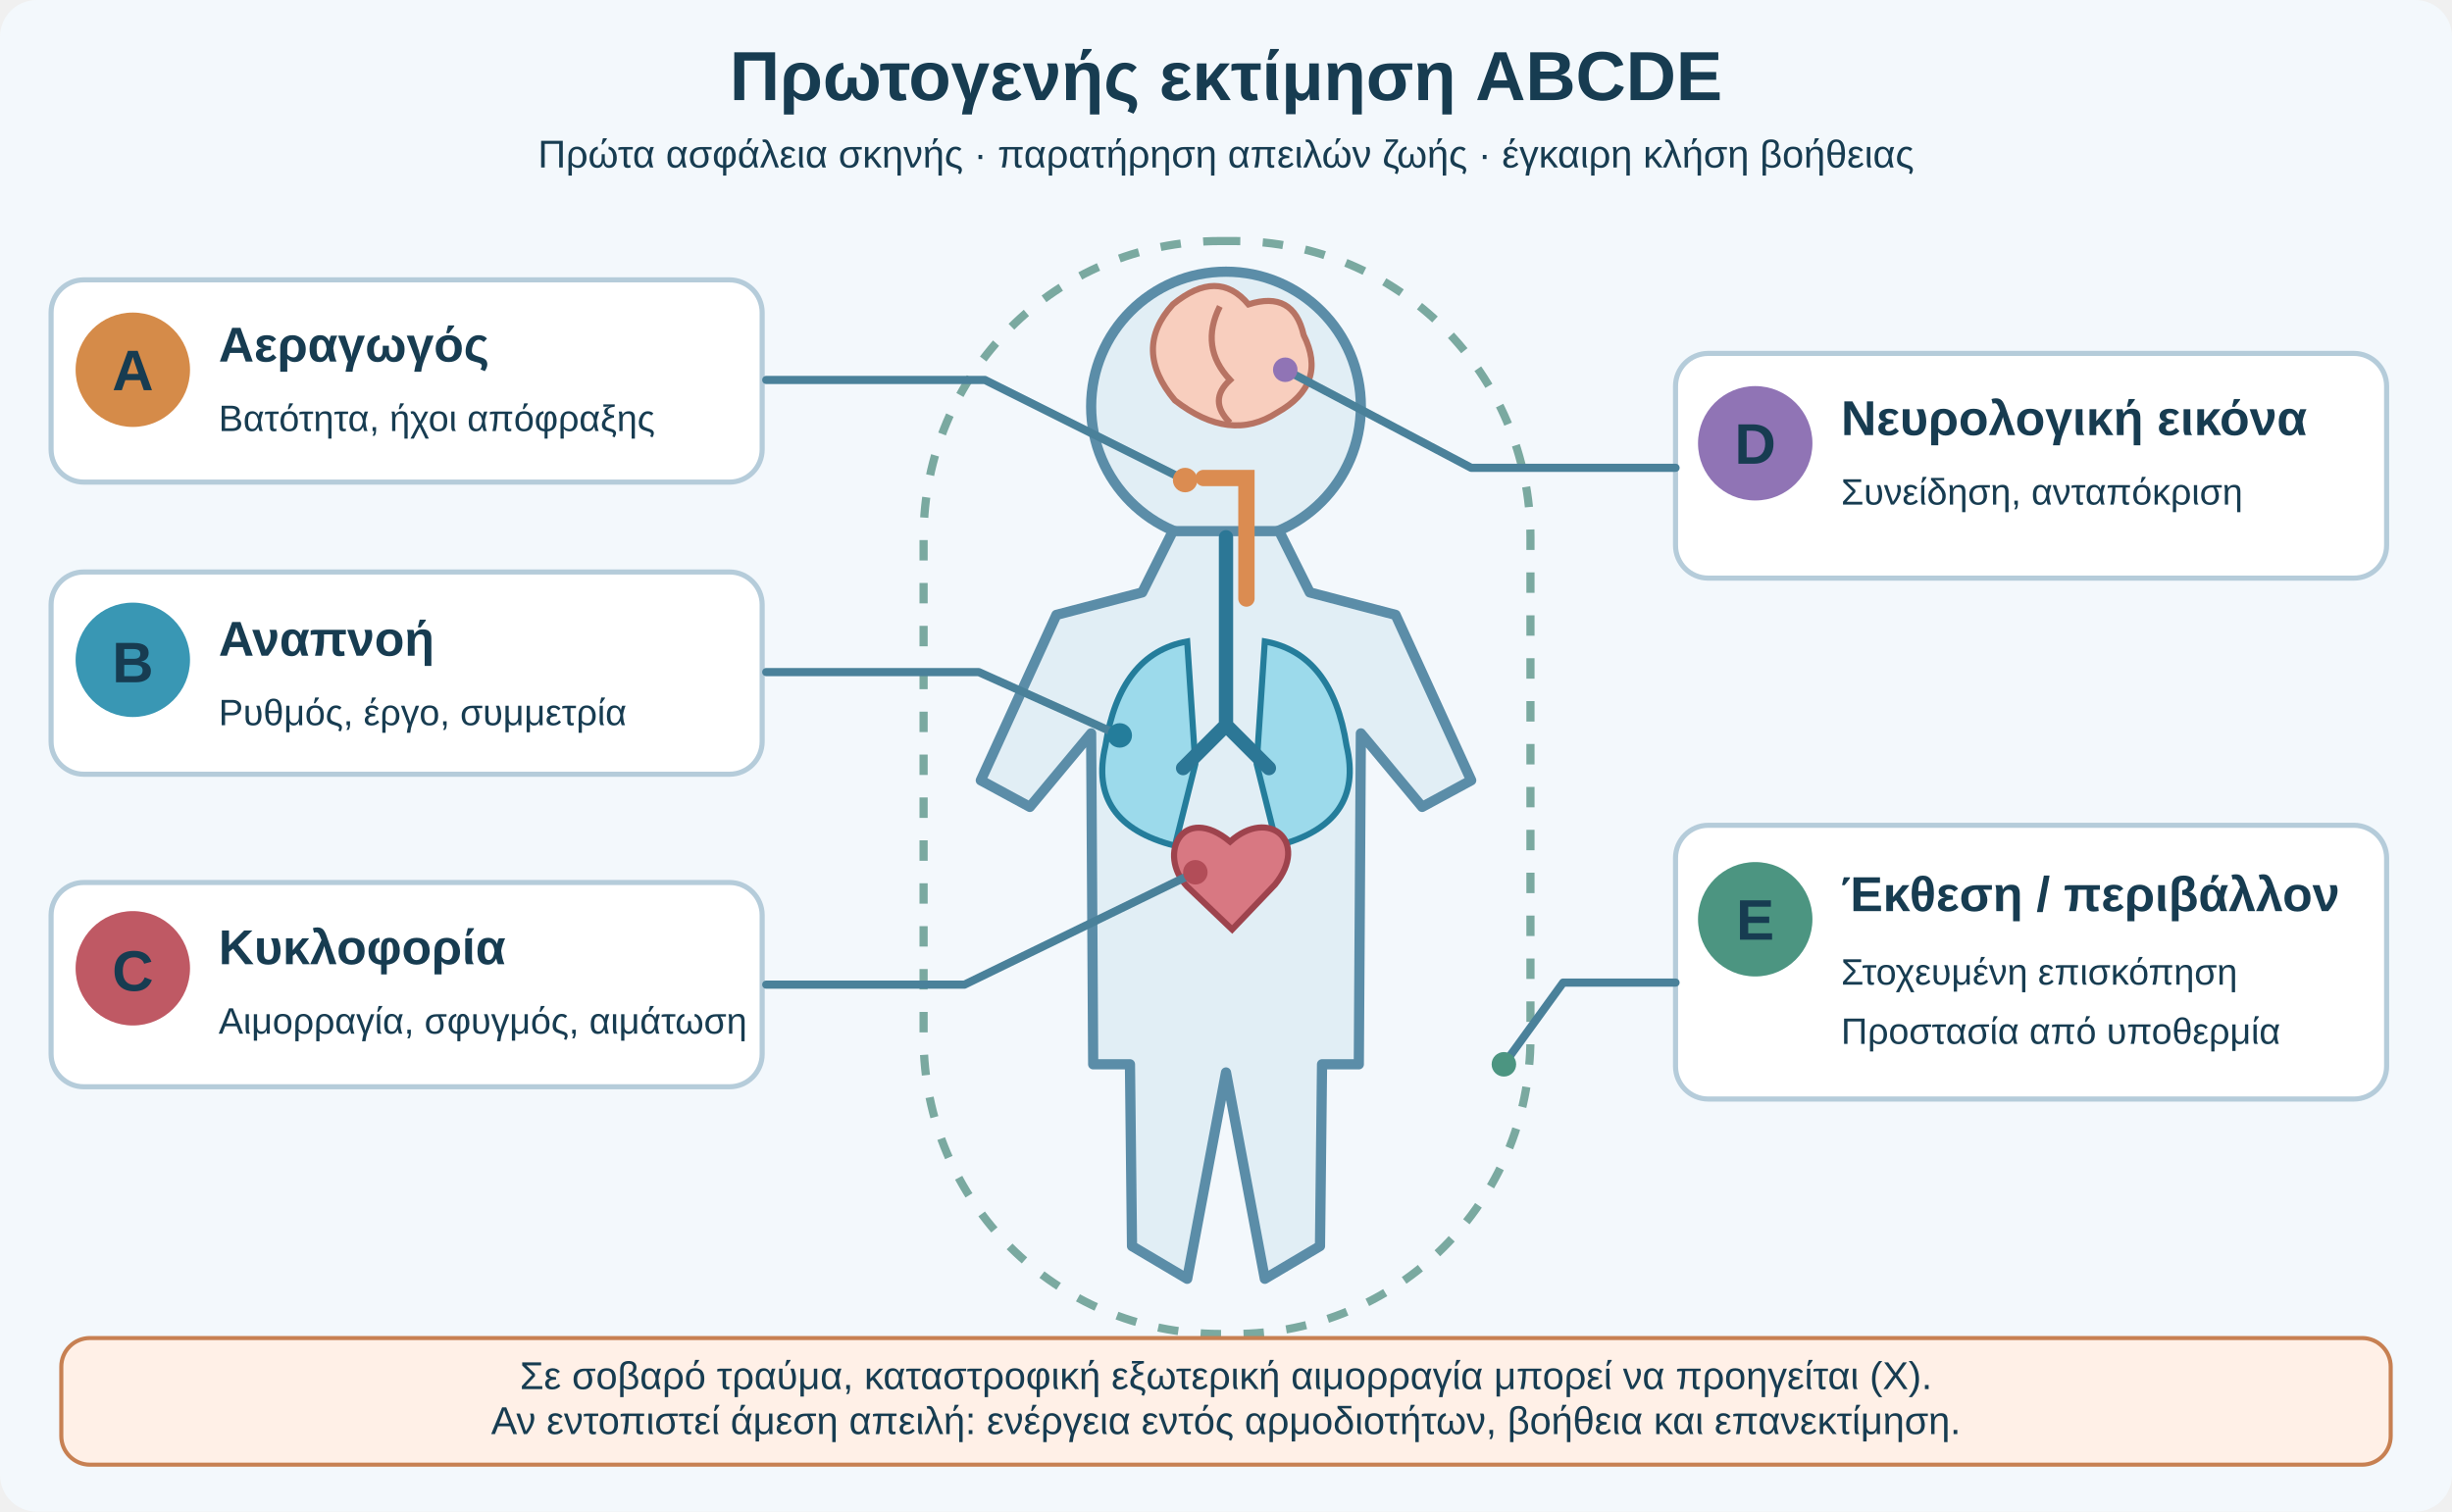
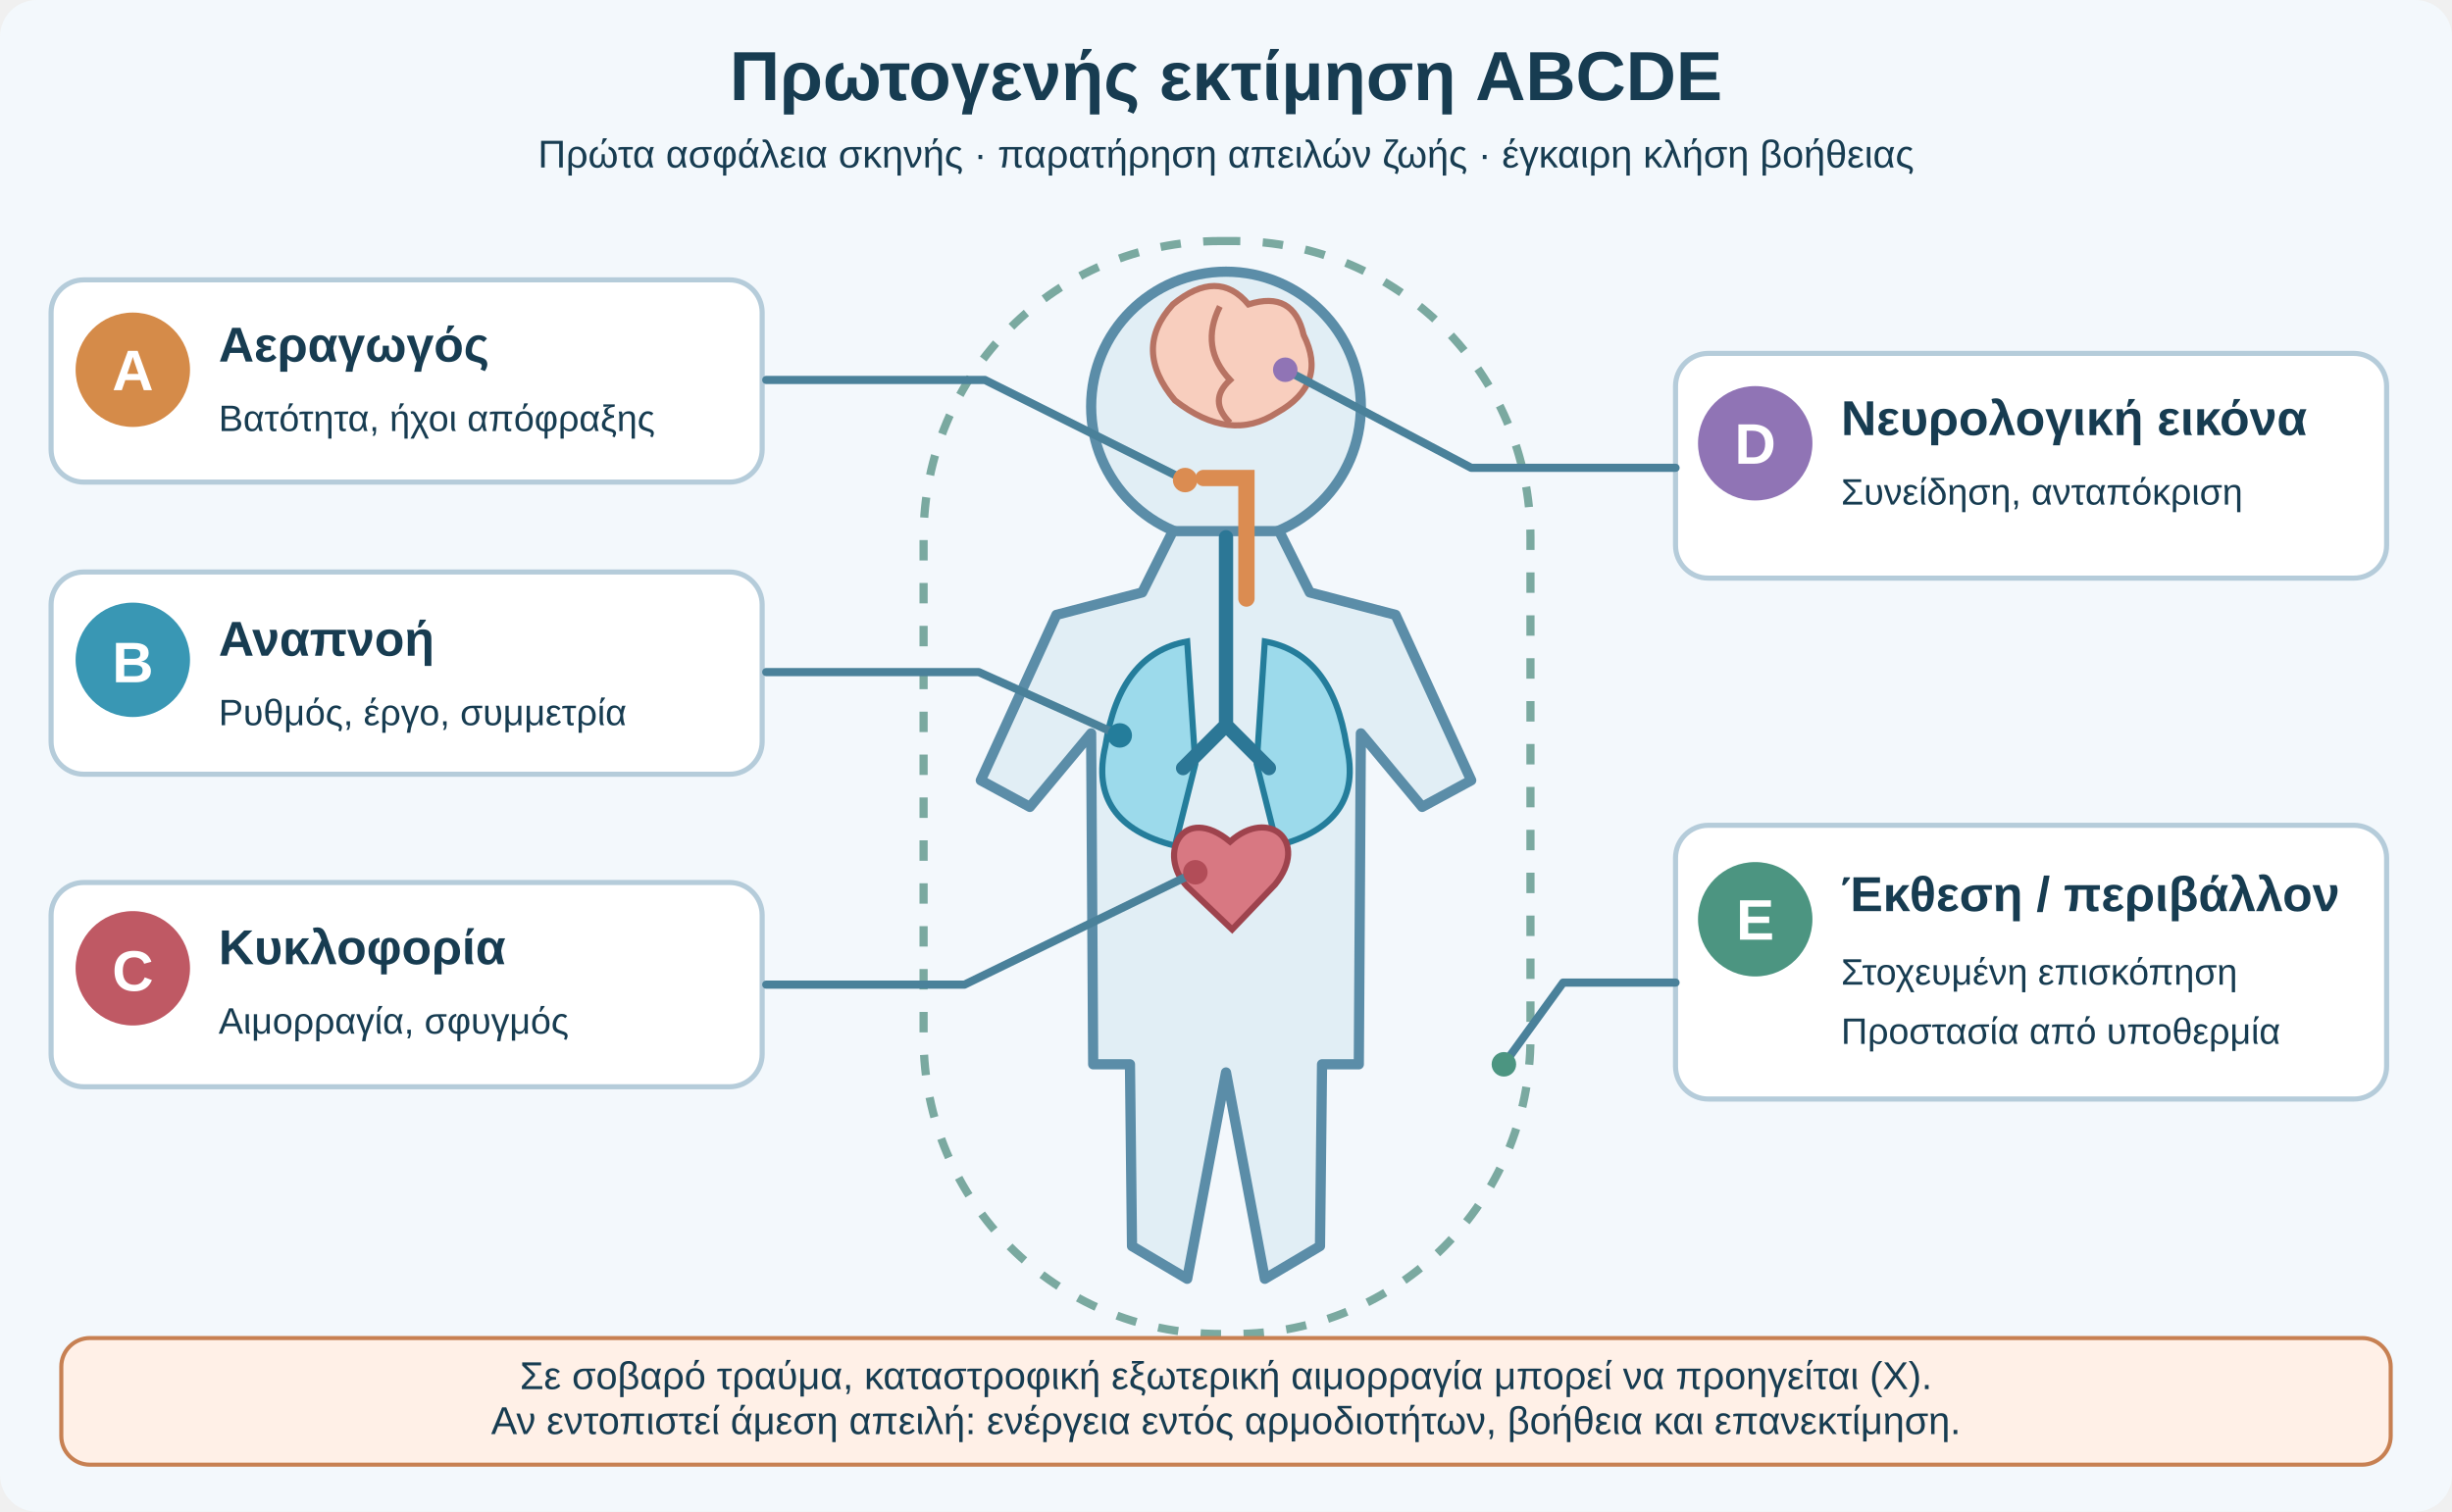
<svg xmlns="http://www.w3.org/2000/svg" viewBox="0 0 1200 740" role="img" aria-labelledby="title desc">
  <rect width="1200" height="740" rx="18" fill="#f3f8fc" />
-   <style>text{font-family:Arial,'DejaVu Sans',sans-serif;fill:#173c51}.heading{font-size:34px;font-weight:700}.sub{font-size:19px}.label{font-size:24px;font-weight:700}.detail{font-size:18px}.panel{fill:#fff;stroke:#b5ccda;stroke-width:2.5}.lead{stroke:#4a819a;stroke-width:4;fill:none;stroke-linecap:round;stroke-linejoin:round}</style>
+   <style>text[fill='#fff']{fill:#fff}text{font-family:Arial,'DejaVu Sans',sans-serif;fill:#173c51}.heading{font-size:34px;font-weight:700}.sub{font-size:19px}.label{font-size:24px;font-weight:700}.detail{font-size:18px}.panel{fill:#fff;stroke:#b5ccda;stroke-width:2.5}.lead{stroke:#4a819a;stroke-width:4;fill:none;stroke-linecap:round;stroke-linejoin:round}</style>
  <text x="600" y="49" class="heading" text-anchor="middle">Πρωτογενής εκτίμηση ABCDE</text>
  <text x="600" y="82" class="sub" text-anchor="middle">Πρώτα ασφάλεια σκηνής · παρατήρηση απειλών ζωής · έγκαιρη κλήση βοήθειας</text>
  <g fill="#e1eef5" stroke="#5b8da8" stroke-width="5" stroke-linejoin="round" stroke-linecap="round">
    <circle cx="600" cy="199" r="66" />
    <path d="M574 260L559 290L517 301L480 382L504 395L534 359L535 521L553 521L554 610L581 626L600 525L619 626L646 610L647 521L665 521L666 359L696 395L720 382L683 301L641 290L626 260Z" />
  </g>
  <path d="M581 314Q548 320 541 365Q532 403 575 414L585 374L581 314Z" fill="#9cdaeb" stroke="#247d9b" stroke-width="3" />
  <path d="M619 314Q652 320 659 365Q668 403 625 414L615 374L619 314Z" fill="#9cdaeb" stroke="#247d9b" stroke-width="3" />
  <path d="M600 263V355M600 355L579 376M600 355L621 376" stroke="#2c7796" stroke-width="7" fill="none" stroke-linecap="round" />
  <path d="M575 196Q554 171 574 149Q596 131 611 149Q633 142 638 164Q650 188 625 202Q602 217 575 196Z" fill="#f8cebe" stroke="#b77363" stroke-width="3" />
  <path d="M597 150Q587 170 602 186Q591 196 602 207" fill="none" stroke="#b77363" stroke-width="3" />
  <path d="M602 412C579 393 566 418 581 434L603 455L624 433C641 412 621 395 602 412Z" fill="#d87882" stroke="#9e434d" stroke-width="3" />
  <path d="M589 234L610 234L610 293" stroke="#db8c51" stroke-width="8" fill="none" stroke-linecap="round" />
  <rect x="452" y="118" width="297" height="535" rx="145" fill="none" stroke="#7aa9a0" stroke-width="4" stroke-dasharray="10 11" />
  <rect x="25" y="137" width="348" height="99" rx="16" class="panel" />
  <circle cx="65" cy="181" r="28" fill="#d58b49" />
  <text x="65" y="191" text-anchor="middle" font-size="28" font-weight="700" fill="#fff">A</text>
  <text x="107" y="177" class="label">Αεραγωγός</text>
  <text x="107" y="211" class="detail">Βατότητα, ήχοι απόφραξης</text>
  <path d="M375 186H482L580 235" class="lead" />
  <circle cx="580" cy="235" r="6" fill="#db8c51" />
  <rect x="25" y="280" width="348" height="99" rx="16" class="panel" />
  <circle cx="65" cy="323" r="28" fill="#3997b4" />
  <text x="65" y="334" text-anchor="middle" font-size="28" font-weight="700" fill="#fff">B</text>
  <text x="107" y="321" class="label">Αναπνοή</text>
  <text x="107" y="355" class="detail">Ρυθμός, έργο, συμμετρία</text>
  <path d="M375 329H479L548 360" class="lead" />
  <circle cx="548" cy="360" r="6" fill="#247d9b" />
  <rect x="25" y="432" width="348" height="100" rx="16" class="panel" />
  <circle cx="65" cy="474" r="28" fill="#bf5964" />
  <text x="65" y="485" text-anchor="middle" font-size="28" font-weight="700" fill="#fff">C</text>
  <text x="107" y="472" class="label">Κυκλοφορία</text>
-   <text x="107" y="506" class="detail">Αιμορραγία, σφυγμός, αιμάτωση</text>
+   <text x="107" y="506" class="detail">Αιμορραγία, σφυγμός</text>
  <path d="M375 482H472L585 427" class="lead" />
  <circle cx="585" cy="427" r="6" fill="#b24d58" />
  <rect x="820" y="173" width="348" height="110" rx="16" class="panel" />
  <circle cx="859" cy="217" r="28" fill="#9074b5" />
  <text x="859" y="227" text-anchor="middle" font-size="28" font-weight="700" fill="#fff">D</text>
  <text x="901" y="213" class="label">Νευρολογική εικόνα</text>
  <text x="901" y="247" class="detail">Συνείδηση, ανταπόκριση</text>
  <path d="M820 229L720 229L629 181" class="lead" />
  <circle cx="629" cy="181" r="6" fill="#9074b5" />
  <rect x="820" y="404" width="348" height="134" rx="16" class="panel" />
  <circle cx="859" cy="450" r="28" fill="#4c9581" />
  <text x="859" y="460" text-anchor="middle" font-size="28" font-weight="700" fill="#fff">E</text>
  <text x="901" y="446" class="label">Έκθεση / περιβάλλον</text>
  <text x="901" y="482" class="detail">Στοχευμένη επισκόπηση</text>
  <text x="901" y="511" class="detail">Προστασία από υποθερμία</text>
  <path d="M820 481H765L736 521" class="lead" />
  <circle cx="736" cy="521" r="6" fill="#4c9581" />
  <rect x="30" y="655" width="1140" height="62" rx="14" fill="#fff0e7" stroke="#c78052" stroke-width="2" />
  <text x="600" y="680" text-anchor="middle" class="sub">Σε σοβαρό τραύμα, καταστροφική εξωτερική αιμορραγία μπορεί να προηγείται (X).</text>
  <text x="600" y="702" text-anchor="middle" class="sub">Αν εντοπιστεί άμεση απειλή: ενέργεια εντός αρμοδιοτήτων, βοήθεια και επανεκτίμηση.</text>
</svg>
